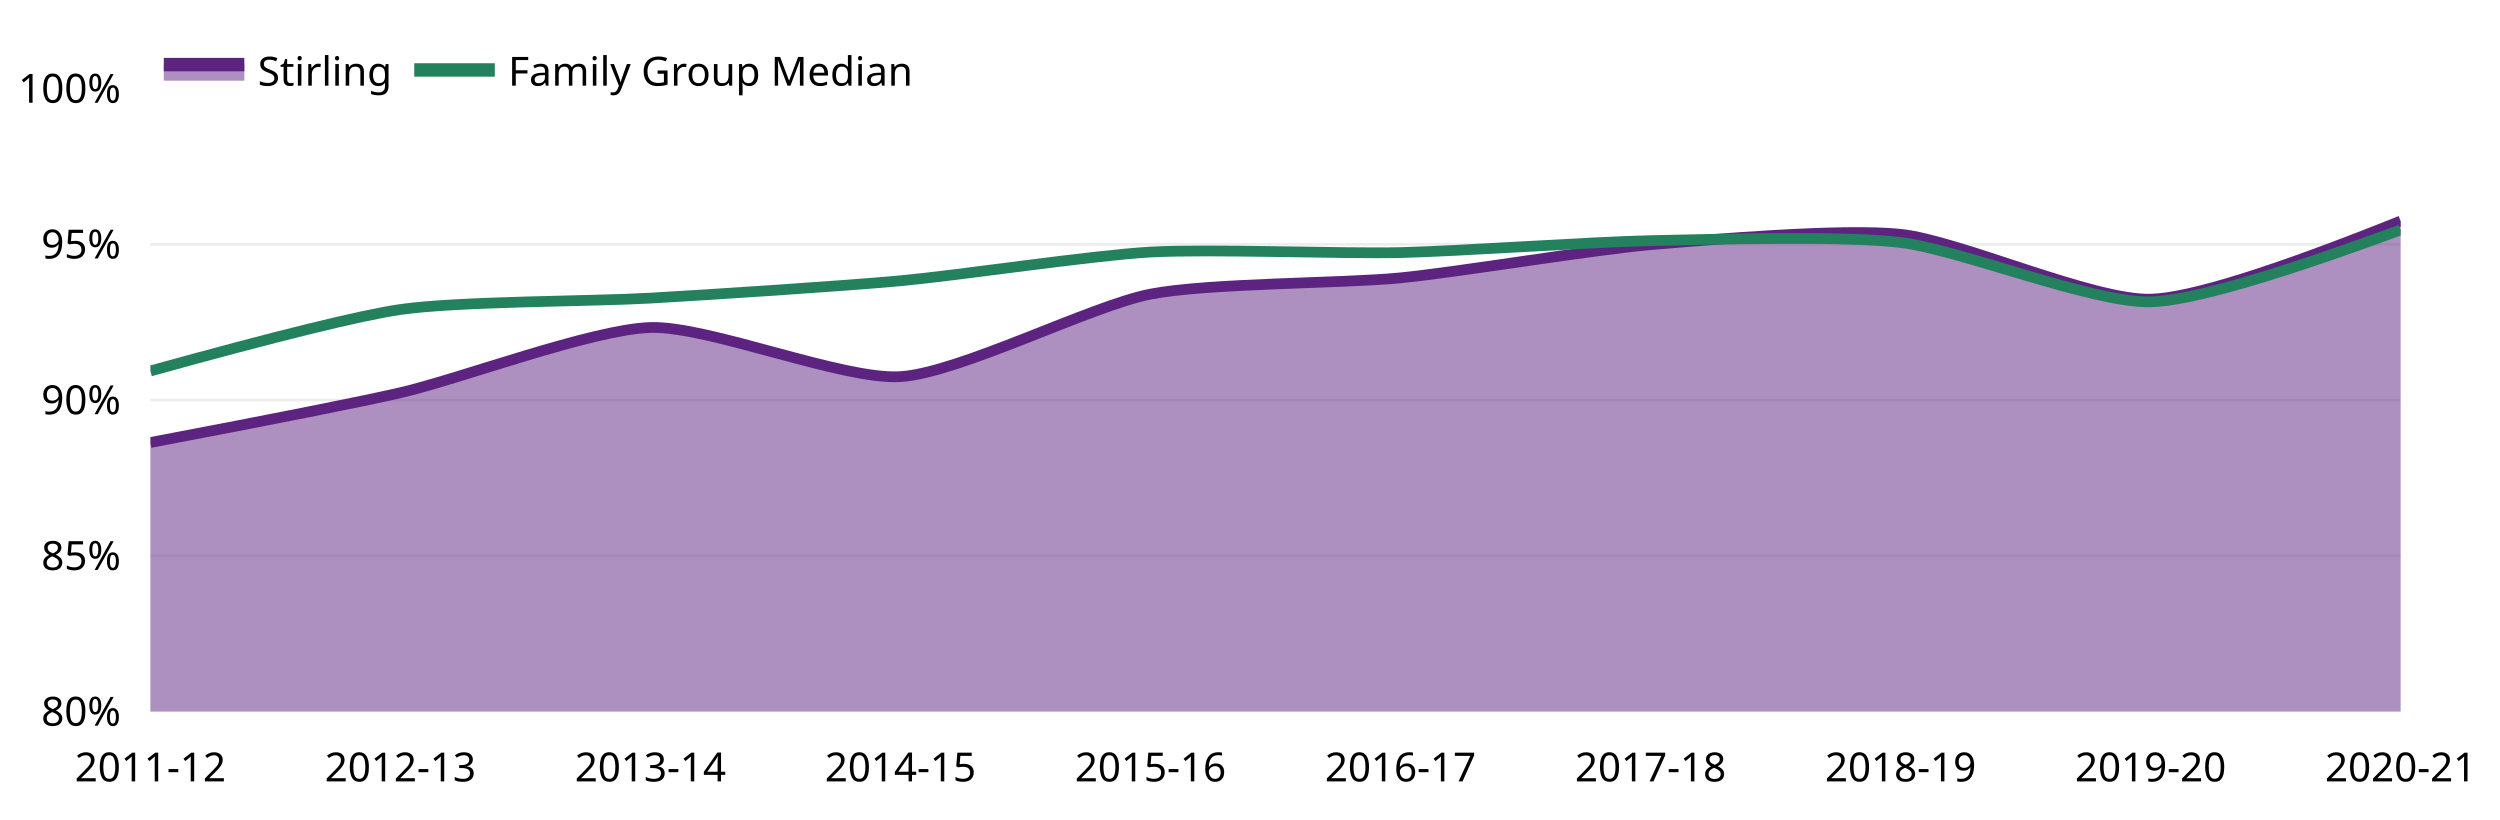
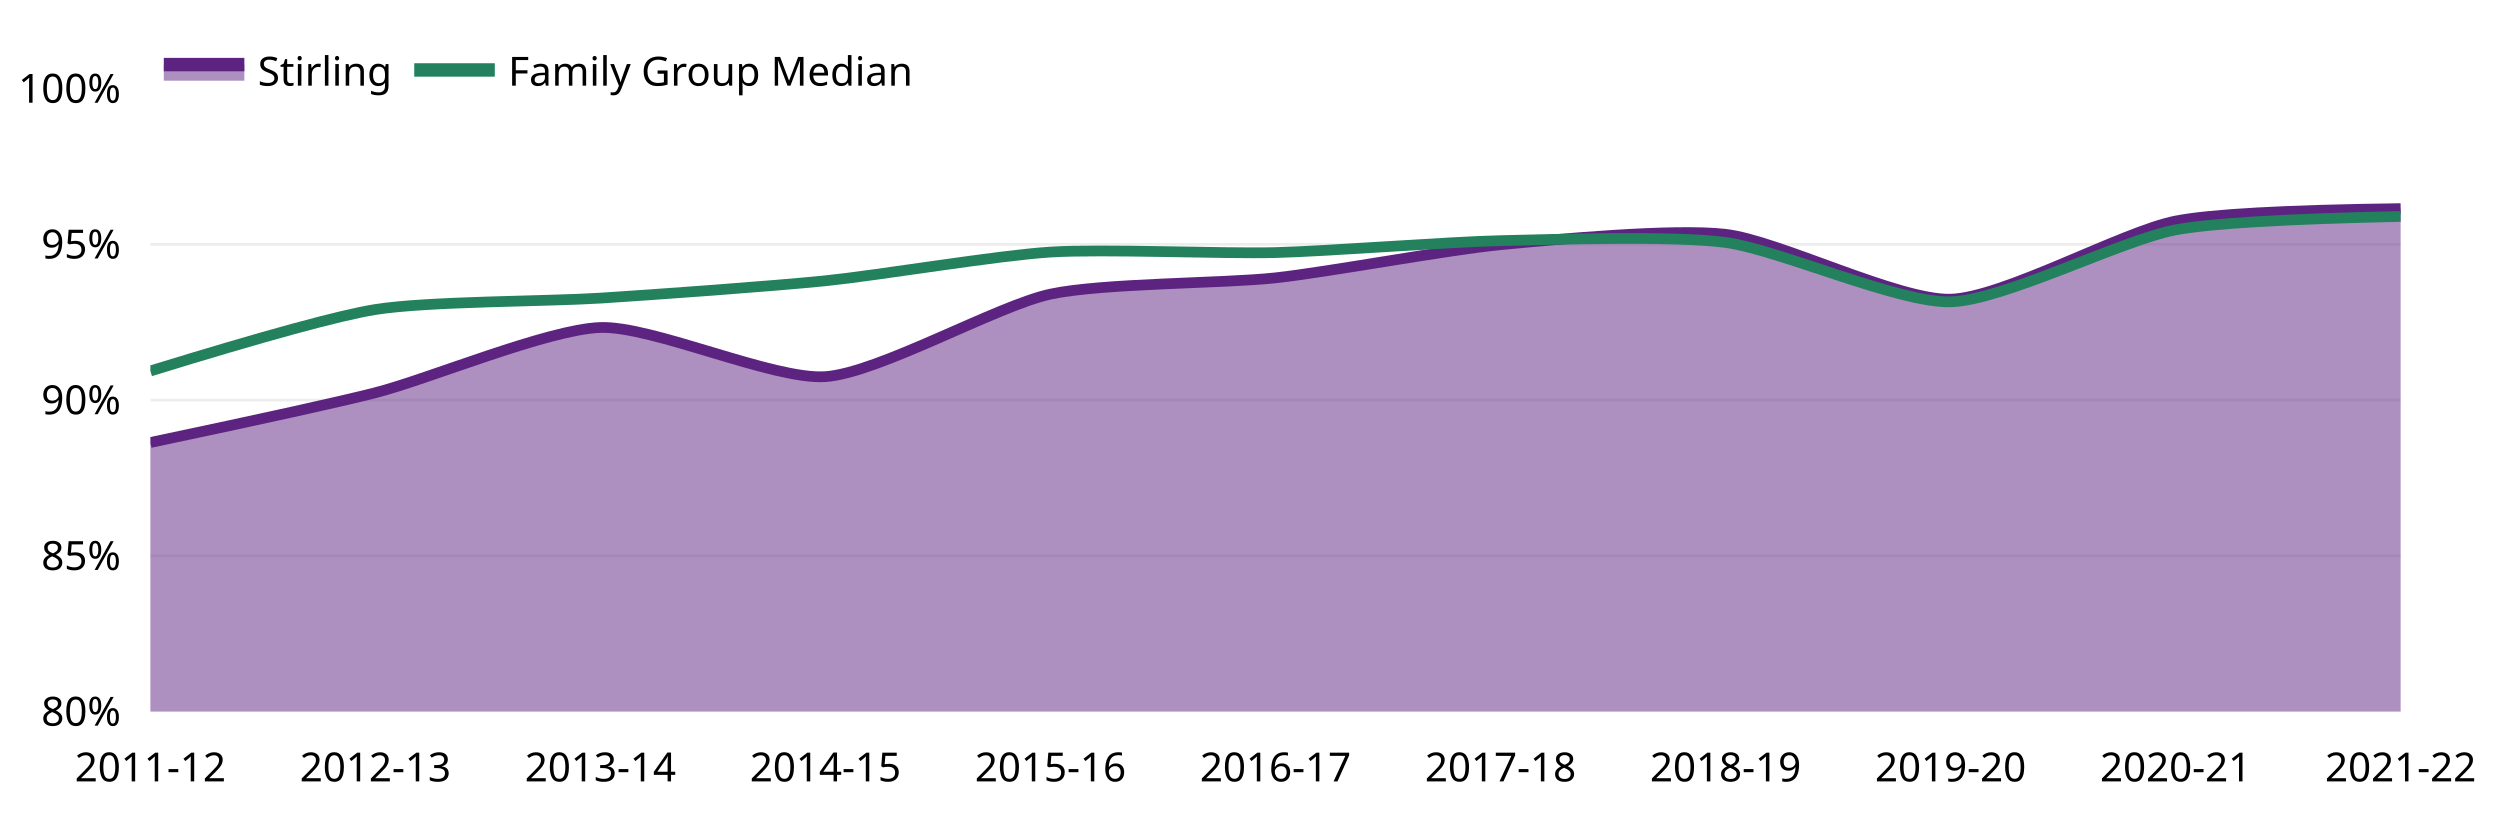
<svg xmlns="http://www.w3.org/2000/svg" class="main-svg" width="931" height="305" style="" viewBox="0 0 931 305">
  <rect x="0" y="0" width="931" height="305" style="fill: rgb(255, 255, 255); fill-opacity: 1;" />
-   <defs id="defs-292442">
+   <defs id="defs-7ca654">
    <g class="clips">
-       <clipPath id="clip292442xyplot" class="plotclip">
+       <clipPath id="clip7ca654xyplot" class="plotclip">
        <rect width="838" height="232" />
      </clipPath>
-       <clipPath class="axesclip" id="clip292442x">
+       <clipPath class="axesclip" id="clip7ca654x">
        <rect x="56" y="0" width="838" height="305" />
      </clipPath>
-       <clipPath class="axesclip" id="clip292442y">
+       <clipPath class="axesclip" id="clip7ca654y">
        <rect x="0" y="33" width="931" height="232" />
      </clipPath>
-       <clipPath class="axesclip" id="clip292442xy">
+       <clipPath class="axesclip" id="clip7ca654xy">
        <rect x="56" y="33" width="838" height="232" />
      </clipPath>
    </g>
    <g class="gradients" />
    <g class="patterns" />
  </defs>
  <g class="bglayer">
    <rect class="bg" x="46" y="23" width="858" height="252" style="fill: rgb(0, 0, 0); fill-opacity: 0; stroke-width: 0;" />
  </g>
  <g class="layer-below">
    <g class="imagelayer" />
    <g class="shapelayer" />
  </g>
  <g class="cartesianlayer">
    <g class="subplot xy">
      <g class="layer-subplot">
        <g class="shapelayer" />
        <g class="imagelayer" />
      </g>
      <g class="gridlayer">
        <g class="x">
-           <path class="xgrid crisp" transform="translate(149.11,0)" d="M0,33v232" style="stroke: rgb(255, 255, 255); stroke-opacity: 1; stroke-width: 1px;" />
-           <path class="xgrid crisp" transform="translate(242.22,0)" d="M0,33v232" style="stroke: rgb(255, 255, 255); stroke-opacity: 1; stroke-width: 1px;" />
-           <path class="xgrid crisp" transform="translate(335.33,0)" d="M0,33v232" style="stroke: rgb(255, 255, 255); stroke-opacity: 1; stroke-width: 1px;" />
-           <path class="xgrid crisp" transform="translate(428.44,0)" d="M0,33v232" style="stroke: rgb(255, 255, 255); stroke-opacity: 1; stroke-width: 1px;" />
-           <path class="xgrid crisp" transform="translate(521.56,0)" d="M0,33v232" style="stroke: rgb(255, 255, 255); stroke-opacity: 1; stroke-width: 1px;" />
-           <path class="xgrid crisp" transform="translate(614.67,0)" d="M0,33v232" style="stroke: rgb(255, 255, 255); stroke-opacity: 1; stroke-width: 1px;" />
-           <path class="xgrid crisp" transform="translate(707.78,0)" d="M0,33v232" style="stroke: rgb(255, 255, 255); stroke-opacity: 1; stroke-width: 1px;" />
-           <path class="xgrid crisp" transform="translate(800.89,0)" d="M0,33v232" style="stroke: rgb(255, 255, 255); stroke-opacity: 1; stroke-width: 1px;" />
+           <path class="xgrid crisp" transform="translate(139.8,0)" d="M0,33v232" style="stroke: rgb(255, 255, 255); stroke-opacity: 1; stroke-width: 1px;" />
+           <path class="xgrid crisp" transform="translate(223.6,0)" d="M0,33v232" style="stroke: rgb(255, 255, 255); stroke-opacity: 1; stroke-width: 1px;" />
+           <path class="xgrid crisp" transform="translate(307.4,0)" d="M0,33v232" style="stroke: rgb(255, 255, 255); stroke-opacity: 1; stroke-width: 1px;" />
+           <path class="xgrid crisp" transform="translate(391.2,0)" d="M0,33v232" style="stroke: rgb(255, 255, 255); stroke-opacity: 1; stroke-width: 1px;" />
+           <path class="xgrid crisp" transform="translate(475,0)" d="M0,33v232" style="stroke: rgb(255, 255, 255); stroke-opacity: 1; stroke-width: 1px;" />
+           <path class="xgrid crisp" transform="translate(558.8,0)" d="M0,33v232" style="stroke: rgb(255, 255, 255); stroke-opacity: 1; stroke-width: 1px;" />
+           <path class="xgrid crisp" transform="translate(642.6,0)" d="M0,33v232" style="stroke: rgb(255, 255, 255); stroke-opacity: 1; stroke-width: 1px;" />
+           <path class="xgrid crisp" transform="translate(726.4,0)" d="M0,33v232" style="stroke: rgb(255, 255, 255); stroke-opacity: 1; stroke-width: 1px;" />
+           <path class="xgrid crisp" transform="translate(810.2,0)" d="M0,33v232" style="stroke: rgb(255, 255, 255); stroke-opacity: 1; stroke-width: 1px;" />
        </g>
        <g class="y">
          <path class="ygrid crisp" transform="translate(0,207)" d="M56,0h838" style="stroke: rgb(237, 237, 237); stroke-opacity: 1; stroke-width: 1px;" />
          <path class="ygrid crisp" transform="translate(0,149)" d="M56,0h838" style="stroke: rgb(237, 237, 237); stroke-opacity: 1; stroke-width: 1px;" />
          <path class="ygrid crisp" transform="translate(0,91)" d="M56,0h838" style="stroke: rgb(237, 237, 237); stroke-opacity: 1; stroke-width: 1px;" />
        </g>
      </g>
      <g class="zerolinelayer" />
      <path class="xlines-below" />
      <path class="ylines-below" />
      <g class="overlines-below" />
      <g class="xaxislayer-below" />
      <g class="yaxislayer-below" />
      <g class="overaxes-below" />
-       <g class="plot" transform="translate(56,33)" clip-path="url(#clip292442xyplot)">
+       <g class="plot" transform="translate(56,33)" clip-path="url(#clip7ca654xyplot)">
        <g class="scatterlayer mlayer">
-           <g class="trace scatter trace9b18af" style="stroke-miterlimit: 2;">
+           <g class="trace scatter trace8c83e9" style="stroke-miterlimit: 2;">
            <g class="fills">
              <g>
-                 <path class="js-fill" d="M838,1160L0,1160L0,131.79Q71.46,118.23 93.11,113.25C114.91,108.24 164.42,89.63 186.22,88.96C207.87,88.3 257.78,108.61 279.33,107.26C301.24,105.89 350.44,80.8 372.44,76.53C393.9,72.36 443.87,72.61 465.56,70.47C487.32,68.32 536.9,60.01 558.67,58.12C580.35,56.24 630.22,51.96 651.78,54.26C673.68,56.6 723.24,78.95 744.89,78.42Q766.69,77.89 838,49.32" style="fill: rgb(93, 35, 129); fill-opacity: 0.5; stroke-width: 0;" />
+                 <path class="js-fill" d="M838,1160L0,1160L0,131.79Q64.33,118.22 83.8,113.25C103.43,108.24 147.96,89.62 167.6,88.96C187.07,88.31 232.04,108.58 251.4,107.26C271.15,105.91 315.34,80.8 335.2,76.53C354.47,72.39 399.49,72.61 419,70.47C438.59,68.32 483.2,60.01 502.8,58.12C522.31,56.24 567.23,51.98 586.6,54.26C606.35,56.59 650.93,78.94 670.4,78.42C690.04,77.89 734.37,53.23 754.2,49.32Q773.49,45.52 838,44.69" style="fill: rgb(93, 35, 129); fill-opacity: 0.5; stroke-width: 0;" />
              </g>
            </g>
            <g class="errorbars" />
            <g class="lines">
-               <path class="js-line" d="M0,131.79Q71.46,118.23 93.11,113.25C114.91,108.24 164.42,89.63 186.22,88.96C207.87,88.3 257.78,108.61 279.33,107.26C301.24,105.89 350.44,80.8 372.44,76.53C393.9,72.36 443.87,72.61 465.56,70.47C487.32,68.32 536.9,60.01 558.67,58.12C580.35,56.24 630.22,51.96 651.78,54.26C673.68,56.6 723.24,78.95 744.89,78.42Q766.69,77.89 838,49.32" style="vector-effect: non-scaling-stroke; fill: none; stroke: rgb(93, 35, 129); stroke-opacity: 1; stroke-width: 4px; opacity: 1;" />
+               <path class="js-line" d="M0,131.79Q64.33,118.22 83.8,113.25C103.43,108.24 147.96,89.62 167.6,88.96C187.07,88.31 232.04,108.58 251.4,107.26C271.15,105.91 315.34,80.8 335.2,76.53C354.47,72.39 399.49,72.61 419,70.47C438.59,68.32 483.2,60.01 502.8,58.12C522.31,56.24 567.23,51.98 586.6,54.26C606.35,56.59 650.93,78.94 670.4,78.42C690.04,77.89 734.37,53.23 754.2,49.32Q773.49,45.52 838,44.69" style="vector-effect: non-scaling-stroke; fill: none; stroke: rgb(93, 35, 129); stroke-opacity: 1; stroke-width: 4px; opacity: 1;" />
            </g>
            <g class="points" />
            <g class="text" />
          </g>
-           <g class="trace scatter trace93a3fa" style="stroke-miterlimit: 2; opacity: 1;">
+           <g class="trace scatter trace98ab9e" style="stroke-miterlimit: 2; opacity: 1;">
            <g class="fills" />
            <g class="errorbars" />
            <g class="lines">
-               <path class="js-line" d="M0,105.15Q71.23,85.42 93.11,82.26C114.68,79.15 164.5,79.27 186.22,78.02C207.95,76.77 257.63,73.56 279.33,71.56C301.08,69.56 350.68,62.09 372.44,60.87C394.13,59.65 443.84,61.56 465.56,61.06C487.29,60.56 536.94,57.06 558.67,56.62C580.39,56.18 630.2,54.68 651.78,57.29C673.66,59.93 723.23,79.91 744.89,79.4Q766.68,78.89 838,52.6" style="vector-effect: non-scaling-stroke; fill: none; stroke: rgb(35, 129, 93); stroke-opacity: 1; stroke-width: 4px; opacity: 1;" />
+               <path class="js-line" d="M0,105.15Q64.07,85.42 83.8,82.26C103.19,79.16 148.05,79.27 167.6,78.02C187.16,76.77 231.87,73.56 251.4,71.56C270.98,69.56 315.61,62.09 335.2,60.87C354.71,59.65 399.45,61.56 419,61.06C438.56,60.56 483.24,57.06 502.8,56.62C522.35,56.18 567.21,54.7 586.6,57.29C606.32,59.93 650.92,79.9 670.4,79.4C690.03,78.89 734.41,56.29 754.2,52.6Q773.53,48.99 838,47.61" style="vector-effect: non-scaling-stroke; fill: none; stroke: rgb(35, 129, 93); stroke-opacity: 1; stroke-width: 4px; opacity: 1;" />
            </g>
            <g class="points" />
            <g class="text" />
          </g>
        </g>
      </g>
      <g class="overplot" />
      <path class="xlines-above crisp" d="M0,0" style="fill: none;" />
      <path class="ylines-above crisp" d="M0,0" style="fill: none;" />
      <g class="overlines-above" />
      <g class="xaxislayer-above">
        <g class="xtick">
          <text text-anchor="middle" x="0" y="291" transform="translate(56,0)" style="font-family: 'Segoe UI Semibold'; font-size: 15px; fill: rgb(0, 0, 0); fill-opacity: 1; white-space: pre; opacity: 1;">2011-12</text>
        </g>
        <g class="xtick">
-           <text text-anchor="middle" x="0" y="291" transform="translate(149.11,0)" style="font-family: 'Segoe UI Semibold'; font-size: 15px; fill: rgb(0, 0, 0); fill-opacity: 1; white-space: pre; opacity: 1;">2012-13</text>
-         </g>
-         <g class="xtick">
-           <text text-anchor="middle" x="0" y="291" transform="translate(242.22,0)" style="font-family: 'Segoe UI Semibold'; font-size: 15px; fill: rgb(0, 0, 0); fill-opacity: 1; white-space: pre; opacity: 1;">2013-14</text>
-         </g>
-         <g class="xtick">
-           <text text-anchor="middle" x="0" y="291" transform="translate(335.33,0)" style="font-family: 'Segoe UI Semibold'; font-size: 15px; fill: rgb(0, 0, 0); fill-opacity: 1; white-space: pre; opacity: 1;">2014-15</text>
-         </g>
-         <g class="xtick">
-           <text text-anchor="middle" x="0" y="291" transform="translate(428.44,0)" style="font-family: 'Segoe UI Semibold'; font-size: 15px; fill: rgb(0, 0, 0); fill-opacity: 1; white-space: pre; opacity: 1;">2015-16</text>
-         </g>
-         <g class="xtick">
-           <text text-anchor="middle" x="0" y="291" transform="translate(521.56,0)" style="font-family: 'Segoe UI Semibold'; font-size: 15px; fill: rgb(0, 0, 0); fill-opacity: 1; white-space: pre; opacity: 1;">2016-17</text>
-         </g>
-         <g class="xtick">
-           <text text-anchor="middle" x="0" y="291" transform="translate(614.67,0)" style="font-family: 'Segoe UI Semibold'; font-size: 15px; fill: rgb(0, 0, 0); fill-opacity: 1; white-space: pre; opacity: 1;">2017-18</text>
-         </g>
-         <g class="xtick">
-           <text text-anchor="middle" x="0" y="291" transform="translate(707.78,0)" style="font-family: 'Segoe UI Semibold'; font-size: 15px; fill: rgb(0, 0, 0); fill-opacity: 1; white-space: pre; opacity: 1;">2018-19</text>
-         </g>
-         <g class="xtick">
-           <text text-anchor="middle" x="0" y="291" transform="translate(800.89,0)" style="font-family: 'Segoe UI Semibold'; font-size: 15px; fill: rgb(0, 0, 0); fill-opacity: 1; white-space: pre; opacity: 1;">2019-20</text>
-         </g>
-         <g class="xtick">
-           <text text-anchor="middle" x="0" y="291" transform="translate(894,0)" style="font-family: 'Segoe UI Semibold'; font-size: 15px; fill: rgb(0, 0, 0); fill-opacity: 1; white-space: pre; opacity: 1;">2020-21</text>
+           <text text-anchor="middle" x="0" y="291" transform="translate(139.8,0)" style="font-family: 'Segoe UI Semibold'; font-size: 15px; fill: rgb(0, 0, 0); fill-opacity: 1; white-space: pre; opacity: 1;">2012-13</text>
+         </g>
+         <g class="xtick">
+           <text text-anchor="middle" x="0" y="291" transform="translate(223.6,0)" style="font-family: 'Segoe UI Semibold'; font-size: 15px; fill: rgb(0, 0, 0); fill-opacity: 1; white-space: pre; opacity: 1;">2013-14</text>
+         </g>
+         <g class="xtick">
+           <text text-anchor="middle" x="0" y="291" transform="translate(307.4,0)" style="font-family: 'Segoe UI Semibold'; font-size: 15px; fill: rgb(0, 0, 0); fill-opacity: 1; white-space: pre; opacity: 1;">2014-15</text>
+         </g>
+         <g class="xtick">
+           <text text-anchor="middle" x="0" y="291" transform="translate(391.2,0)" style="font-family: 'Segoe UI Semibold'; font-size: 15px; fill: rgb(0, 0, 0); fill-opacity: 1; white-space: pre; opacity: 1;">2015-16</text>
+         </g>
+         <g class="xtick">
+           <text text-anchor="middle" x="0" y="291" transform="translate(475,0)" style="font-family: 'Segoe UI Semibold'; font-size: 15px; fill: rgb(0, 0, 0); fill-opacity: 1; white-space: pre; opacity: 1;">2016-17</text>
+         </g>
+         <g class="xtick">
+           <text text-anchor="middle" x="0" y="291" transform="translate(558.8,0)" style="font-family: 'Segoe UI Semibold'; font-size: 15px; fill: rgb(0, 0, 0); fill-opacity: 1; white-space: pre; opacity: 1;">2017-18</text>
+         </g>
+         <g class="xtick">
+           <text text-anchor="middle" x="0" y="291" transform="translate(642.6,0)" style="font-family: 'Segoe UI Semibold'; font-size: 15px; fill: rgb(0, 0, 0); fill-opacity: 1; white-space: pre; opacity: 1;">2018-19</text>
+         </g>
+         <g class="xtick">
+           <text text-anchor="middle" x="0" y="291" transform="translate(726.4,0)" style="font-family: 'Segoe UI Semibold'; font-size: 15px; fill: rgb(0, 0, 0); fill-opacity: 1; white-space: pre; opacity: 1;">2019-20</text>
+         </g>
+         <g class="xtick">
+           <text text-anchor="middle" x="0" y="291" transform="translate(810.2,0)" style="font-family: 'Segoe UI Semibold'; font-size: 15px; fill: rgb(0, 0, 0); fill-opacity: 1; white-space: pre; opacity: 1;">2020-21</text>
+         </g>
+         <g class="xtick">
+           <text text-anchor="middle" x="0" y="291" transform="translate(894,0)" style="font-family: 'Segoe UI Semibold'; font-size: 15px; fill: rgb(0, 0, 0); fill-opacity: 1; white-space: pre; opacity: 1;">2021-22</text>
        </g>
      </g>
      <g class="yaxislayer-above">
        <g class="ytick">
          <text text-anchor="end" x="45" y="5.25" transform="translate(0,265)" style="font-family: 'Segoe UI Semibold'; font-size: 15px; fill: rgb(0, 0, 0); fill-opacity: 1; white-space: pre; opacity: 1;">80%</text>
        </g>
        <g class="ytick">
          <text text-anchor="end" x="45" y="5.25" style="font-family: 'Segoe UI Semibold'; font-size: 15px; fill: rgb(0, 0, 0); fill-opacity: 1; white-space: pre; opacity: 1;" transform="translate(0,207)">85%</text>
        </g>
        <g class="ytick">
          <text text-anchor="end" x="45" y="5.25" style="font-family: 'Segoe UI Semibold'; font-size: 15px; fill: rgb(0, 0, 0); fill-opacity: 1; white-space: pre; opacity: 1;" transform="translate(0,149)">90%</text>
        </g>
        <g class="ytick">
          <text text-anchor="end" x="45" y="5.25" style="font-family: 'Segoe UI Semibold'; font-size: 15px; fill: rgb(0, 0, 0); fill-opacity: 1; white-space: pre; opacity: 1;" transform="translate(0,91)">95%</text>
        </g>
        <g class="ytick">
          <text text-anchor="end" x="45" y="5.25" style="font-family: 'Segoe UI Semibold'; font-size: 15px; fill: rgb(0, 0, 0); fill-opacity: 1; white-space: pre; opacity: 1;" transform="translate(0,33)">100%</text>
        </g>
      </g>
      <g class="overaxes-above" />
    </g>
  </g>
  <g class="polarlayer" />
  <g class="smithlayer" />
  <g class="ternarylayer" />
  <g class="geolayer" />
  <g class="funnelarealayer" />
  <g class="pielayer" />
  <g class="iciclelayer" />
  <g class="treemaplayer" />
  <g class="sunburstlayer" />
  <g class="glimages" />
-   <defs id="topdefs-292442">
+   <defs id="topdefs-7ca654">
    <g class="clips" />
-     <clipPath id="legend292442">
+     <clipPath id="legend7ca654">
      <rect width="285" height="33" x="0" y="0" />
    </clipPath>
  </defs>
  <g class="layer-above">
    <g class="imagelayer" />
    <g class="shapelayer" />
  </g>
  <g class="infolayer">
    <g class="legend" pointer-events="all" transform="translate(56,9.8)">
      <rect class="bg" shape-rendering="crispEdges" width="285" height="33" x="0" y="0" style="stroke: rgb(68, 68, 68); stroke-opacity: 1; fill: rgb(0, 0, 0); fill-opacity: 0; stroke-width: 0px;" />
-       <g class="scrollbox" transform="" clip-path="url(#legend292442)">
+       <g class="scrollbox" transform="" clip-path="url(#legend7ca654)">
        <g class="groups">
          <g class="traces" transform="translate(0,16.25)" style="opacity: 1;">
            <text class="legendtext" text-anchor="start" x="40" y="5.85" style="font-family: 'Segoe UI Semibold'; font-size: 15px; fill: rgb(0, 0, 0); fill-opacity: 1; white-space: pre;">Stirling</text>
            <g class="layers">
              <g class="legendfill">
                <path class="js-fill" d="M5,-2h30v6h-30z" style="stroke-width: 0; fill: rgb(93, 35, 129); fill-opacity: 0.5;" />
              </g>
              <g class="legendlines">
                <path class="js-line" d="M5,-2h30" style="fill: none; stroke: rgb(93, 35, 129); stroke-opacity: 1; stroke-width: 5px;" />
              </g>
              <g class="legendsymbols">
                <g class="legendpoints" />
              </g>
            </g>
            <rect class="legendtoggle" x="0" y="-11.25" width="90.766" height="22.5" style="fill: rgb(0, 0, 0); fill-opacity: 0;" />
          </g>
          <g class="traces" transform="translate(93.26562,16.25)" style="opacity: 1;">
            <text class="legendtext" text-anchor="start" x="40" y="5.85" style="font-family: 'Segoe UI Semibold'; font-size: 15px; fill: rgb(0, 0, 0); fill-opacity: 1; white-space: pre;">Family Group Median</text>
            <g class="layers" style="opacity: 1;">
              <g class="legendfill" />
              <g class="legendlines">
                <path class="js-line" d="M5,0h30" style="fill: none; stroke: rgb(35, 129, 93); stroke-opacity: 1; stroke-width: 5px;" />
              </g>
              <g class="legendsymbols">
                <g class="legendpoints" />
              </g>
            </g>
            <rect class="legendtoggle" x="0" y="-11.25" width="188.609" height="22.5" style="fill: rgb(0, 0, 0); fill-opacity: 0;" />
          </g>
        </g>
      </g>
      <rect class="scrollbar" rx="20" ry="3" width="0" height="0" x="0" y="0" style="fill: rgb(128, 139, 164); fill-opacity: 1;" />
    </g>
    <g class="g-gtitle" />
    <g class="g-xtitle" />
    <g class="g-ytitle" />
  </g>
</svg>
